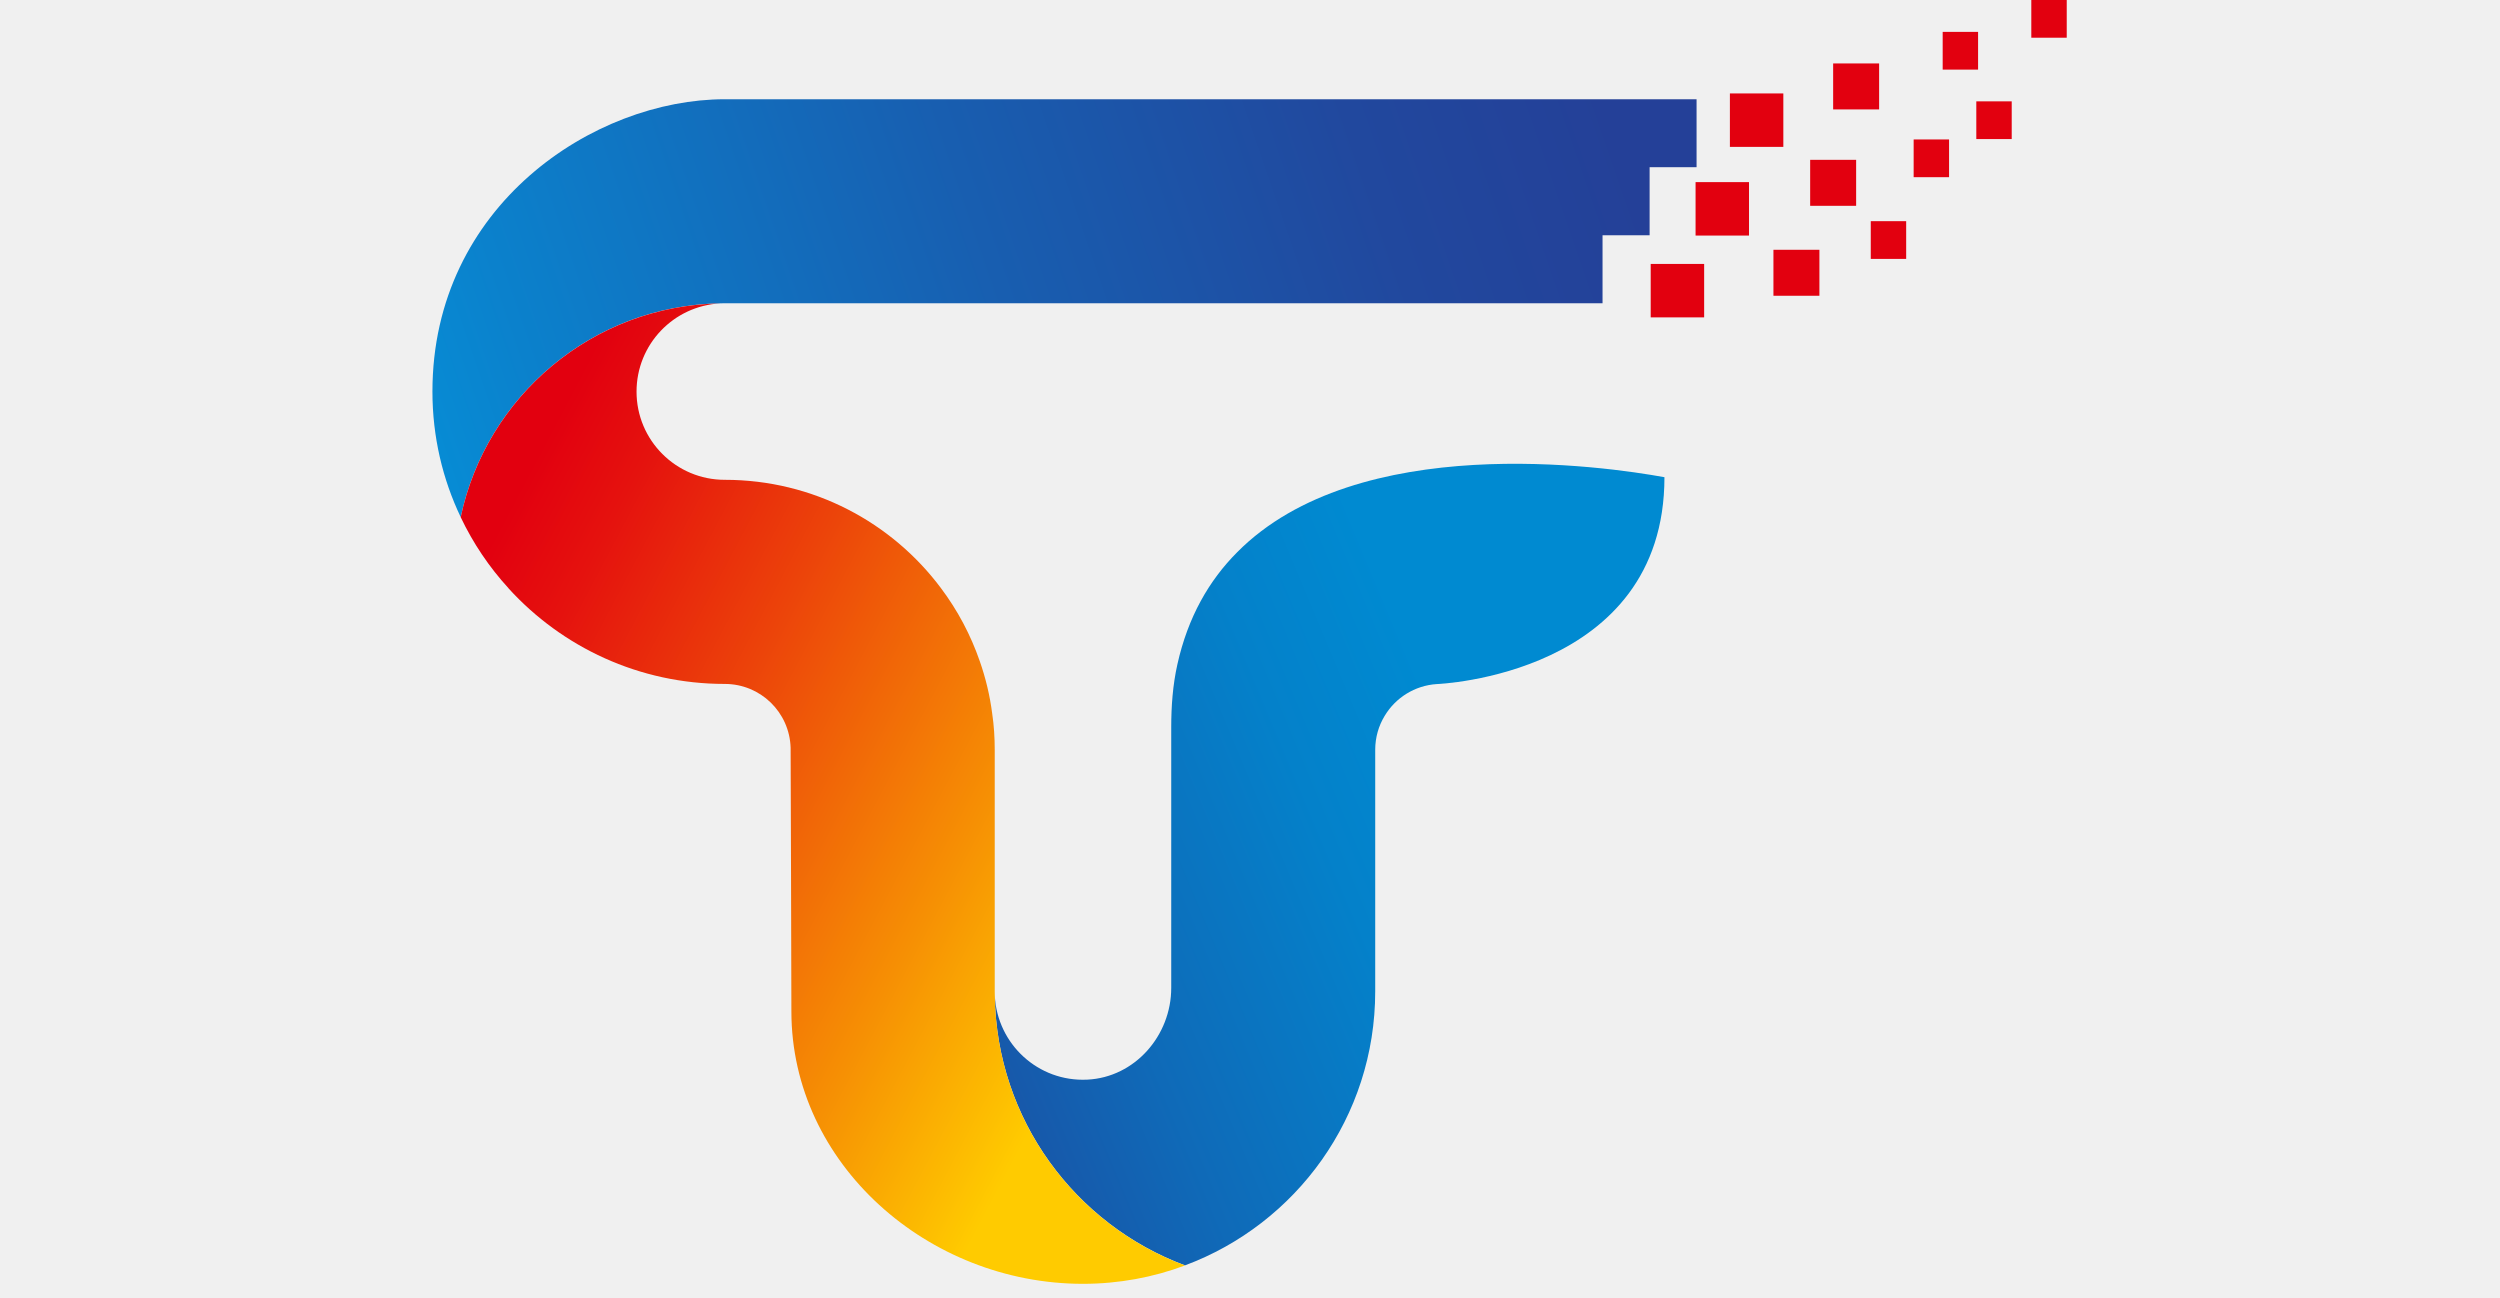
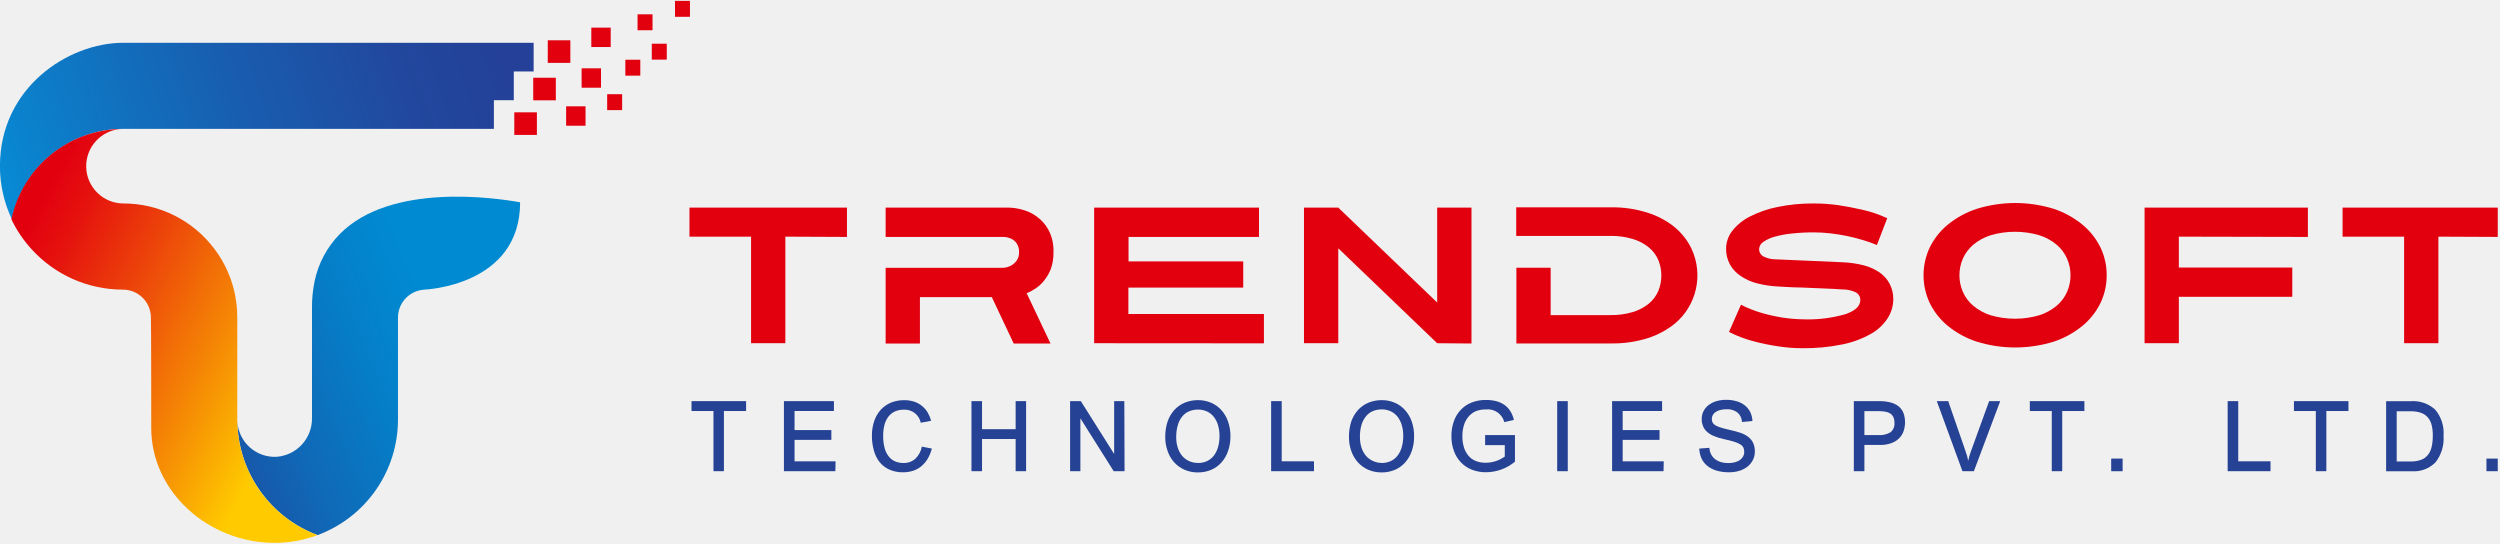
- <svg xmlns="http://www.w3.org/2000/svg" width="185" height="96" viewBox="0 0 185 96" fill="none">
-   <path fill-rule="evenodd" clip-rule="evenodd" d="M123.169 35.313C123.169 50.002 106.324 50.621 106.324 50.621C104.688 50.727 103.264 51.638 102.466 52.973C102.019 53.705 101.766 54.568 101.766 55.487V73.366C101.766 82.66 95.907 90.578 87.688 93.638C79.566 90.611 73.747 82.847 73.617 73.7C73.804 77.264 76.823 80.072 80.461 79.893C83.985 79.722 86.671 76.63 86.671 73.106V53.835C86.671 52.265 86.784 50.694 87.126 49.164C87.907 45.657 89.47 42.955 91.545 40.871C100.489 31.838 118.791 34.516 123.169 35.313Z" fill="url(#paint0_linear_1544_1727)" />
-   <path fill-rule="evenodd" clip-rule="evenodd" d="M125.546 7.344V12.373H122.071V17.41H118.588V22.44H53.631C53.517 22.44 53.403 22.44 53.297 22.448C43.841 22.602 35.98 29.332 34.092 38.268C32.749 35.452 32 32.303 32 28.974C32 15.205 43.963 7.344 53.631 7.344H125.546Z" fill="url(#paint1_linear_1544_1727)" />
-   <path fill-rule="evenodd" clip-rule="evenodd" d="M87.688 93.644C85.337 94.523 82.789 95.003 80.136 95.003C68.686 95.003 58.563 86.133 58.563 74.845C58.563 74.43 58.514 55.379 58.506 55.331C58.424 52.702 56.276 50.611 53.631 50.611C47.292 50.611 41.587 47.884 37.632 43.539V43.531C36.2 41.968 35.011 40.202 34.092 38.273C35.98 29.338 43.841 22.608 53.297 22.453C49.847 22.632 47.104 25.48 47.104 28.98C47.104 32.585 50.026 35.506 53.631 35.506C60.182 35.506 66.001 38.656 69.638 43.531C70.859 45.158 71.836 46.989 72.511 48.95C72.942 50.187 73.252 51.473 73.423 52.808C73.553 53.678 73.61 54.574 73.61 55.485V73.372C73.61 73.486 73.61 73.592 73.618 73.706C73.748 82.853 79.567 90.617 87.688 93.644Z" fill="url(#paint2_linear_1544_1727)" />
-   <path d="M131.967 6.914H128.012V10.869H131.967V6.914Z" fill="#E2000F" />
-   <path d="M129.427 13.477H125.472V17.432H129.427V13.477Z" fill="#E2000F" />
-   <path d="M126.107 19.531H122.152V23.486H126.107V19.531Z" fill="#E2000F" />
-   <path d="M134.636 18.484H131.234V21.886H134.636V18.484Z" fill="#E2000F" />
-   <path d="M137.354 11.828H133.952V15.23H137.354V11.828Z" fill="#E2000F" />
-   <path d="M139.055 4.695H135.653V8.097H139.055V4.695Z" fill="#E2000F" />
-   <path d="M144.231 10.32H141.61V13.112H144.231V10.32Z" fill="#E2000F" />
-   <path d="M146.378 2.359H143.758V5.151H146.378V2.359Z" fill="#E2000F" />
-   <path d="M148.867 7.5H146.247V10.291H148.867V7.5Z" fill="#E2000F" />
-   <path d="M152.938 0H150.317V2.791H152.938V0Z" fill="#E2000F" />
-   <path d="M141.057 16.367H138.437V19.159H141.057V16.367Z" fill="#E2000F" />
+ <svg xmlns="http://www.w3.org/2000/svg" width="446" height="97" viewBox="0 0 446 97" fill="none">
+   <g clip-path="url(#clip0_1601_6829)">
+     <path fill-rule="evenodd" clip-rule="evenodd" d="M92.79 36.093C92.79 51.093 75.64 51.673 75.64 51.673C74.84 51.729 74.066 51.977 73.382 52.394C72.698 52.812 72.124 53.388 71.71 54.074C71.243 54.846 70.997 55.731 71 56.633V74.823C71.003 79.317 69.631 83.703 67.067 87.393C64.503 91.083 60.871 93.899 56.66 95.463C52.51 93.916 48.925 91.153 46.372 87.534C43.818 83.916 42.417 79.611 42.35 75.183C42.394 76.058 42.611 76.914 42.987 77.705C43.363 78.495 43.892 79.203 44.542 79.79C45.192 80.376 45.951 80.828 46.776 81.12C47.601 81.412 48.475 81.539 49.35 81.493C51.087 81.361 52.708 80.57 53.881 79.282C55.054 77.993 55.69 76.305 55.66 74.564V54.953C55.642 53.358 55.796 51.766 56.12 50.203C56.775 47.012 58.337 44.078 60.62 41.754C69.66 32.563 88.33 35.283 92.79 36.093Z" fill="url(#paint0_linear_1601_6829)" />
+     <path fill-rule="evenodd" clip-rule="evenodd" d="M95.2 7.633V12.753H91.66V17.873H88.11V22.993H21.66C17.062 23.074 12.627 24.71 9.077 27.633C5.527 30.557 3.072 34.596 2.11 39.093C0.709 36.136 -0.015 32.905 -0.01 29.633C-0.01 15.633 12.16 7.633 21.99 7.633H95.2Z" fill="url(#paint1_linear_1601_6829)" />
+     <path fill-rule="evenodd" clip-rule="evenodd" d="M56.66 95.468C54.203 96.382 51.602 96.849 48.98 96.848C37.32 96.848 26.98 87.848 26.98 76.328C26.98 75.908 26.98 56.518 26.92 56.468C26.869 55.177 26.319 53.956 25.387 53.061C24.455 52.166 23.212 51.667 21.92 51.668C18.855 51.668 15.823 51.028 13.02 49.788C10.216 48.548 7.703 46.736 5.64 44.468C4.179 42.873 2.963 41.07 2.03 39.118C2.993 34.606 5.459 30.554 9.026 27.627C12.592 24.701 17.047 23.072 21.66 23.008C19.933 23.102 18.31 23.867 17.137 25.138C15.963 26.41 15.332 28.088 15.376 29.818C15.421 31.547 16.137 33.192 17.374 34.402C18.611 35.611 20.27 36.292 22 36.298C25.164 36.292 28.285 37.028 31.114 38.444C33.942 39.861 36.4 41.921 38.29 44.458C39.55 46.133 40.539 47.996 41.22 49.978C41.664 51.248 41.972 52.562 42.14 53.898C42.275 54.801 42.338 55.714 42.33 56.628V74.828C42.33 74.948 42.33 75.058 42.33 75.168C42.395 79.602 43.798 83.912 46.355 87.535C48.912 91.157 52.504 93.922 56.66 95.468Z" fill="url(#paint2_linear_1601_6829)" />
+     <path d="M101.75 7.188H97.72V11.217H101.75V7.188Z" fill="#E2000F" />
+     <path d="M99.16 13.867H95.13V17.897H99.16V13.867Z" fill="#E2000F" />
+     <path d="M95.78 20.039H91.75V24.069H95.78V20.039Z" fill="#E2000F" />
+     <path d="M104.46 18.969H101V22.429H104.46V18.969Z" fill="#E2000F" />
+     <path d="M107.22 12.188H103.76V15.648H107.22V12.188Z" fill="#E2000F" />
+     <path d="M108.95 4.93H105.49V8.39H108.95V4.93Z" fill="#E2000F" />
+     <path d="M114.23 10.656H111.56V13.496H114.23V10.656Z" fill="#E2000F" />
+     <path d="M116.41 2.555H113.74V5.395H116.41V2.555Z" fill="#E2000F" />
+     <path d="M118.95 7.797H116.28V10.637H118.95V7.797Z" fill="#E2000F" />
+     <path d="M123.09 0.156H120.42V2.996H123.09V0.156Z" fill="#E2000F" />
+     <path d="M110.99 16.805H108.32V19.645H110.99V16.805Z" fill="#E2000F" />
+     <path d="M133.103 73.326H129.147V84.061H127.282V73.326H123.367V71.562H133.103V73.326Z" fill="#264294" />
+     <path d="M149.027 84.061H139.852V71.562H148.772V73.326H141.748V76.721H148.313V78.474H141.748V82.297H149.067L149.027 84.061Z" fill="#264294" />
+     <path d="M166.244 80.026C166.085 80.635 165.848 81.22 165.541 81.769C165.254 82.272 164.885 82.723 164.45 83.105C164.019 83.485 163.516 83.776 162.972 83.961C162.371 84.163 161.74 84.263 161.106 84.257C160.277 84.274 159.453 84.114 158.69 83.788C158.011 83.488 157.411 83.034 156.937 82.462C156.464 81.858 156.117 81.165 155.917 80.424C155.663 79.549 155.54 78.642 155.55 77.732C155.538 76.813 155.687 75.899 155.989 75.031C156.246 74.293 156.652 73.617 157.182 73.043C157.69 72.505 158.309 72.084 158.996 71.809C159.727 71.526 160.506 71.384 161.29 71.391C161.902 71.382 162.511 71.472 163.094 71.656C163.592 71.817 164.055 72.07 164.46 72.4C164.865 72.726 165.21 73.119 165.48 73.563C165.755 74.034 165.97 74.537 166.122 75.061L164.267 75.418C164.127 74.736 163.748 74.126 163.199 73.698C162.649 73.27 161.965 73.052 161.27 73.084C160.716 73.072 160.167 73.18 159.659 73.4C159.205 73.61 158.807 73.924 158.497 74.317C158.172 74.754 157.934 75.249 157.793 75.775C157.631 76.415 157.553 77.072 157.559 77.732C157.544 78.471 157.63 79.208 157.814 79.924C157.956 80.471 158.205 80.984 158.548 81.433C158.847 81.814 159.235 82.115 159.679 82.309C160.144 82.505 160.643 82.602 161.147 82.595C161.94 82.63 162.714 82.356 163.308 81.83C163.903 81.248 164.305 80.497 164.46 79.679L166.244 80.026Z" fill="#264294" />
+     <path d="M183.055 84.061H181.19V78.321H175.196V84.061H173.31V71.562H175.196V76.568H181.19V71.562H183.055V84.061Z" fill="#264294" />
+     <path d="M200.621 84.061H198.684L192.74 74.631V84.061H190.905V71.562H192.822L198.765 80.992V71.562H200.58L200.621 84.061Z" fill="#264294" />
+     <path d="M213.71 71.383C214.519 71.372 215.322 71.532 216.065 71.852C216.765 72.152 217.391 72.601 217.9 73.167C218.427 73.761 218.829 74.454 219.083 75.206C219.377 76.055 219.522 76.948 219.511 77.847C219.522 78.738 219.377 79.625 219.083 80.467C218.832 81.22 218.43 81.914 217.9 82.505C217.394 83.076 216.767 83.525 216.065 83.821C215.32 84.133 214.518 84.289 213.71 84.279C212.876 84.292 212.048 84.125 211.284 83.79C210.585 83.48 209.959 83.025 209.449 82.454C208.927 81.861 208.532 81.167 208.287 80.416C208.009 79.63 207.871 78.802 207.879 77.969C207.864 77.02 208.009 76.076 208.307 75.176C208.568 74.425 208.974 73.733 209.5 73.137C210.016 72.579 210.645 72.138 211.345 71.842C212.095 71.534 212.899 71.378 213.71 71.383ZM213.71 82.597C214.261 82.605 214.807 82.493 215.311 82.271C215.78 82.057 216.192 81.736 216.514 81.333C216.858 80.888 217.117 80.384 217.278 79.845C217.463 79.198 217.559 78.529 217.564 77.857C217.575 77.167 217.482 76.48 217.288 75.818C217.127 75.272 216.86 74.763 216.503 74.319C216.179 73.921 215.768 73.604 215.301 73.392C214.814 73.172 214.285 73.061 213.751 73.065C213.21 73.06 212.673 73.161 212.171 73.361C211.691 73.558 211.268 73.869 210.937 74.268C210.563 74.719 210.289 75.244 210.132 75.808C209.923 76.523 209.823 77.265 209.836 78.01C209.829 78.635 209.922 79.258 210.112 79.855C210.271 80.382 210.53 80.874 210.876 81.302C211.211 81.701 211.628 82.021 212.099 82.24C212.598 82.472 213.141 82.59 213.69 82.587L213.71 82.597Z" fill="#264294" />
+     <path d="M234.415 84.061H226.77V71.562H228.655V82.297H234.415V84.061Z" fill="#264294" />
+     <path d="M246.475 71.383C247.288 71.371 248.094 71.531 248.84 71.852C249.537 72.152 250.16 72.601 250.665 73.168C251.195 73.761 251.6 74.454 251.858 75.206C252.149 76.056 252.29 76.949 252.276 77.847C252.29 78.738 252.149 79.624 251.858 80.467C251.604 81.219 251.202 81.912 250.675 82.506C250.17 83.076 249.543 83.525 248.84 83.821C248.092 84.134 247.287 84.29 246.475 84.279C245.644 84.291 244.82 84.124 244.059 83.79C243.36 83.48 242.734 83.025 242.224 82.455C241.703 81.859 241.305 81.166 241.052 80.416C240.783 79.628 240.649 78.801 240.654 77.969C240.641 77.022 240.782 76.078 241.072 75.176C241.336 74.424 241.745 73.732 242.275 73.137C242.791 72.579 243.42 72.138 244.12 71.842C244.867 71.535 245.668 71.379 246.475 71.383ZM246.475 82.597C247.029 82.605 247.578 82.493 248.086 82.271C248.553 82.054 248.964 81.733 249.289 81.333C249.633 80.889 249.893 80.384 250.053 79.845C250.241 79.188 250.337 78.509 250.339 77.826C250.35 77.137 250.257 76.449 250.064 75.787C249.898 75.243 249.632 74.735 249.279 74.289C248.955 73.891 248.543 73.573 248.076 73.361C247.586 73.141 247.053 73.029 246.516 73.035C245.978 73.029 245.445 73.129 244.946 73.331C244.465 73.524 244.04 73.836 243.712 74.238C243.339 74.691 243.062 75.214 242.897 75.777C242.692 76.493 242.595 77.235 242.611 77.979C242.606 78.604 242.696 79.226 242.877 79.825C243.043 80.351 243.306 80.841 243.651 81.272C243.986 81.67 244.403 81.99 244.875 82.21C245.367 82.451 245.907 82.58 246.455 82.587L246.475 82.597Z" fill="#264294" />
+     <path d="M270.268 82.362C268.813 83.573 266.982 84.24 265.089 84.248C264.231 84.26 263.379 84.104 262.581 83.79C261.846 83.504 261.181 83.063 260.634 82.495C260.08 81.909 259.653 81.215 259.38 80.456C259.073 79.614 258.921 78.722 258.932 77.826C258.918 76.935 259.059 76.048 259.35 75.206C259.604 74.45 260.013 73.755 260.552 73.167C261.087 72.584 261.746 72.128 262.479 71.832C263.309 71.501 264.196 71.338 265.089 71.352C267.831 71.352 269.503 72.535 270.084 74.91L268.372 75.308C268.184 74.589 267.742 73.963 267.126 73.546C266.511 73.129 265.765 72.951 265.028 73.045C264.41 73.031 263.795 73.146 263.223 73.381C262.717 73.614 262.273 73.963 261.929 74.4C261.566 74.835 261.301 75.343 261.154 75.889C260.973 76.508 260.883 77.15 260.889 77.795C260.875 78.486 260.972 79.174 261.174 79.834C261.342 80.381 261.619 80.887 261.99 81.323C262.338 81.727 262.779 82.041 263.274 82.24C263.826 82.456 264.415 82.563 265.007 82.556C266.245 82.558 267.451 82.17 268.453 81.445V79.406H264.946V77.612H270.268V82.362Z" fill="#264294" />
+     <path d="M279.689 84.061H277.803V71.562H279.689V84.061Z" fill="#264294" />
+     <path d="M296.774 84.061H287.599V71.562H296.519V73.326H289.485V76.721H296.06V78.474H289.485V82.297H296.814L296.774 84.061Z" fill="#264294" />
+     <path d="M310.771 75.284C310.759 74.965 310.682 74.651 310.546 74.362C310.409 74.073 310.215 73.814 309.976 73.602C309.407 73.171 308.7 72.961 307.988 73.011C307.645 73.008 307.303 73.046 306.968 73.123C306.674 73.191 306.392 73.305 306.132 73.46C305.91 73.6 305.722 73.788 305.582 74.01C305.466 74.217 305.401 74.449 305.39 74.686C305.38 74.923 305.424 75.159 305.521 75.376C305.644 75.581 305.815 75.753 306.02 75.876C306.343 76.053 306.685 76.194 307.04 76.294C307.448 76.426 307.978 76.559 308.62 76.701C309.262 76.844 309.853 77.007 310.394 77.18C310.896 77.337 311.371 77.571 311.801 77.874C312.189 78.153 312.507 78.52 312.728 78.944C312.968 79.446 313.084 79.999 313.065 80.555C313.071 81.07 312.955 81.58 312.728 82.043C312.505 82.498 312.184 82.897 311.79 83.216C311.358 83.556 310.867 83.815 310.343 83.98C309.739 84.17 309.11 84.263 308.477 84.255C307.708 84.269 306.942 84.166 306.204 83.95C305.601 83.774 305.04 83.479 304.552 83.083C304.115 82.722 303.766 82.265 303.533 81.748C303.301 81.201 303.169 80.618 303.146 80.025L304.96 79.892C304.971 80.314 305.083 80.726 305.286 81.095C305.465 81.431 305.716 81.723 306.02 81.951C306.329 82.176 306.674 82.345 307.04 82.451C307.452 82.563 307.877 82.618 308.304 82.614C308.703 82.623 309.101 82.575 309.486 82.471C309.81 82.393 310.117 82.258 310.394 82.074C310.628 81.907 310.823 81.692 310.965 81.442C311.106 81.19 311.176 80.905 311.169 80.616C311.176 80.362 311.131 80.108 311.036 79.872C310.917 79.629 310.729 79.427 310.496 79.291C310.145 79.08 309.768 78.915 309.374 78.801C308.885 78.648 308.253 78.496 307.478 78.322C306.866 78.197 306.268 78.009 305.694 77.762C305.251 77.579 304.844 77.32 304.491 76.997C304.184 76.718 303.949 76.368 303.808 75.978C303.652 75.593 303.575 75.18 303.584 74.764C303.577 74.288 303.682 73.817 303.89 73.388C304.098 72.965 304.398 72.592 304.766 72.297C305.179 71.98 305.645 71.738 306.143 71.584C306.731 71.405 307.343 71.319 307.957 71.329C308.585 71.321 309.21 71.406 309.813 71.584C310.343 71.728 310.839 71.977 311.27 72.318C311.676 72.636 312.007 73.04 312.239 73.5C312.48 74.004 312.616 74.552 312.637 75.111L310.771 75.284Z" fill="#264294" />
+     <path d="M330.722 71.563H335.309C335.997 71.554 336.683 71.639 337.348 71.818C337.87 71.954 338.357 72.201 338.775 72.542C339.145 72.865 339.429 73.275 339.601 73.735C339.948 74.766 339.948 75.883 339.601 76.915C339.433 77.393 339.161 77.828 338.806 78.19C338.411 78.574 337.938 78.869 337.419 79.056C336.765 79.287 336.074 79.397 335.381 79.382H332.608V84.062H330.722V71.563ZM332.608 77.619H335.166C335.905 77.669 336.642 77.491 337.277 77.109C337.52 76.906 337.711 76.647 337.832 76.354C337.953 76.061 338 75.743 337.97 75.427C337.981 75.077 337.914 74.729 337.776 74.407C337.65 74.147 337.456 73.926 337.216 73.765C336.94 73.6 336.635 73.49 336.318 73.439C335.924 73.374 335.525 73.344 335.126 73.347H332.608V77.619Z" fill="#264294" />
+     <path d="M356.839 71.562L352.14 84.061H350.101L345.523 71.562H347.562L350.702 80.635C350.702 80.799 350.804 80.931 350.845 81.053C350.886 81.176 350.916 81.308 350.947 81.431C350.988 81.547 351.019 81.666 351.039 81.787C351.039 81.91 351.069 82.042 351.13 82.185L351.314 81.431C351.385 81.186 351.467 80.921 351.569 80.635L354.862 71.562H356.839Z" fill="#264294" />
+     <path d="M371.856 73.326H367.9V84.061H366.035V73.326H362.12V71.562H371.856V73.326Z" fill="#264294" />
+     <path d="M376.637 84.066V81.812H378.676V84.066H376.637Z" fill="#264294" />
+     <path d="M405.06 84.061H397.414V71.562H399.3V82.297H405.06V84.061Z" fill="#264294" />
+     <path d="M418.965 73.326H415.02V84.061H413.144V73.326H409.239V71.562H418.965V73.326Z" fill="#264294" />
+     <path d="M425.684 71.572H430.047C430.848 71.51 431.654 71.613 432.413 71.876C433.173 72.14 433.87 72.557 434.461 73.102C435.536 74.401 436.063 76.069 435.929 77.75C436.054 79.446 435.545 81.128 434.502 82.47C433.949 83.032 433.281 83.466 432.543 83.742C431.805 84.019 431.016 84.131 430.23 84.071H425.684V71.572ZM427.57 82.328H430.047C430.666 82.343 431.284 82.249 431.872 82.052C432.353 81.884 432.779 81.588 433.105 81.196C433.444 80.776 433.681 80.285 433.798 79.758C433.949 79.09 434.021 78.405 434.012 77.72C434.026 77.032 433.943 76.346 433.768 75.681C433.625 75.177 433.362 74.716 433.003 74.335C432.652 73.983 432.217 73.727 431.739 73.591C431.165 73.431 430.571 73.355 429.975 73.367H427.57V82.328Z" fill="#264294" />
+     <path d="M443.583 84.066V81.812H445.622V84.066H443.583Z" fill="#264294" />
+     <path d="M140.106 42.218V61.23H133.99V42.218H123V37.039H151.096V42.269L140.106 42.218Z" fill="#E2000F" />
+     <path d="M186.42 49.853C186.896 49.238 187.268 48.55 187.521 47.815C187.819 46.907 187.96 45.956 187.939 45.001C187.997 43.625 187.695 42.258 187.062 41.035C186.548 40.079 185.823 39.253 184.942 38.619C184.151 38.046 183.258 37.627 182.312 37.386C181.557 37.179 180.78 37.062 179.998 37.039H157.998V42.269H179.039C179.294 42.275 179.547 42.309 179.794 42.371C180.123 42.451 180.436 42.585 180.721 42.768C181.038 42.983 181.3 43.269 181.486 43.604C181.712 44.034 181.821 44.516 181.802 45.001C181.82 45.485 181.696 45.963 181.445 46.377C181.233 46.711 180.956 46.999 180.63 47.223C180.346 47.416 180.032 47.56 179.702 47.651C179.487 47.718 179.264 47.759 179.039 47.774H157.998V61.281H164.115V53.004H176.939L180.844 61.281H187.409L183.158 52.31C183.765 52.062 184.342 51.747 184.881 51.372C185.475 50.956 185.995 50.442 186.42 49.853Z" fill="#E2000F" />
+     <path d="M195.196 61.23V37.039H224.607V42.269H201.333V46.632H221.794V51.311H201.303V56.021H225.484V61.251L195.196 61.23Z" fill="#E2000F" />
+     <path d="M256.394 61.23L238.748 44.297V61.23H232.631V37.039H238.748L256.394 53.972V37.039H262.511V61.281L256.394 61.23Z" fill="#E2000F" />
+     <path d="M301.779 44.399C301.382 43.553 300.878 42.762 300.28 42.044C299.827 41.494 299.322 40.988 298.772 40.535C297.338 39.376 295.699 38.497 293.939 37.946C291.817 37.273 289.6 36.949 287.374 36.987H270.492V42.085H287.242C288.622 42.058 289.998 42.247 291.319 42.645C292.356 42.954 293.323 43.463 294.164 44.144C294.895 44.751 295.471 45.523 295.846 46.397C296.566 48.161 296.566 50.138 295.846 51.902C295.471 52.775 294.895 53.547 294.164 54.155C293.321 54.835 292.355 55.347 291.319 55.664C289.997 56.057 288.621 56.243 287.242 56.214H276.639V47.763H270.523V61.27H287.405C289.63 61.307 291.846 60.987 293.97 60.322C295.728 59.763 297.367 58.882 298.802 57.723C300.685 56.148 301.999 53.998 302.542 51.604C303.085 49.21 302.828 46.704 301.809 44.47L301.779 44.399Z" fill="#E2000F" />
+     <path d="M337.765 53.395C337.753 54.6 337.4 55.777 336.746 56.789C335.989 57.948 334.96 58.903 333.748 59.572C332.16 60.464 330.439 61.097 328.651 61.448C326.303 61.926 323.911 62.151 321.515 62.121C320.054 62.12 318.595 62.004 317.152 61.774C315.73 61.565 314.321 61.275 312.931 60.908C311.381 60.512 309.88 59.945 308.456 59.216L310.587 54.363C311.818 54.993 313.109 55.498 314.44 55.872C315.593 56.2 316.764 56.459 317.947 56.647C319.128 56.834 320.32 56.939 321.515 56.963C324.145 57.075 326.776 56.759 329.304 56.025C331.016 55.403 331.873 54.587 331.873 53.568C331.89 53.279 331.822 52.992 331.68 52.74C331.537 52.489 331.324 52.284 331.067 52.151C330.293 51.789 329.445 51.611 328.59 51.631L327.142 51.539L324.543 51.427L321.128 51.284C319.874 51.284 318.569 51.182 317.223 51.111C315.968 51.054 314.721 50.87 313.502 50.56C312.456 50.297 311.463 49.855 310.566 49.256C309.773 48.736 309.113 48.038 308.64 47.217C308.155 46.334 307.912 45.339 307.936 44.332C307.947 43.192 308.334 42.089 309.037 41.192C309.882 40.117 310.954 39.243 312.177 38.633C313.742 37.836 315.409 37.26 317.132 36.92C319.272 36.484 321.452 36.276 323.636 36.298C325.085 36.301 326.533 36.403 327.968 36.604C329.222 36.788 330.619 37.053 332.168 37.4C333.724 37.747 335.238 38.26 336.684 38.929L334.839 43.71C334.039 43.379 333.223 43.089 332.393 42.843C331.489 42.565 330.541 42.32 329.548 42.109C328.529 41.906 327.51 41.742 326.551 41.63C325.583 41.519 324.61 41.461 323.636 41.457C322.338 41.45 321.042 41.515 319.752 41.651C318.693 41.748 317.646 41.939 316.622 42.221C315.895 42.413 315.205 42.727 314.583 43.149C314.365 43.282 314.183 43.465 314.052 43.684C313.921 43.902 313.844 44.149 313.829 44.403C313.817 44.677 313.882 44.948 314.018 45.186C314.153 45.424 314.352 45.619 314.593 45.749C315.299 46.101 316.078 46.279 316.867 46.269L321.576 46.473L328.763 46.789C330.03 46.84 331.287 47.025 332.515 47.339C333.523 47.601 334.479 48.035 335.339 48.624C336.095 49.146 336.711 49.846 337.133 50.663C337.562 51.508 337.779 52.446 337.765 53.395Z" fill="#E2000F" />
+     <path d="M375.832 49.104C375.842 50.822 375.462 52.52 374.721 54.069C373.948 55.644 372.846 57.035 371.489 58.147C369.975 59.384 368.247 60.334 366.392 60.95C361.916 62.337 357.125 62.337 352.65 60.95C350.776 60.34 349.031 59.389 347.502 58.147C346.144 57.035 345.042 55.644 344.27 54.069C343.538 52.516 343.158 50.821 343.158 49.104C343.158 47.388 343.538 45.692 344.27 44.14C345.042 42.565 346.144 41.174 347.502 40.062C349.031 38.819 350.776 37.869 352.65 37.258C357.125 35.872 361.916 35.872 366.392 37.258C368.247 37.875 369.975 38.825 371.489 40.062C372.846 41.174 373.948 42.565 374.721 44.14C375.462 45.689 375.842 47.387 375.832 49.104ZM369.379 49.104C369.384 48.087 369.175 47.08 368.767 46.148C368.348 45.193 367.717 44.346 366.922 43.671C366.009 42.903 364.952 42.324 363.813 41.968C360.977 41.139 357.963 41.139 355.127 41.968C353.988 42.324 352.931 42.903 352.018 43.671C351.222 44.346 350.591 45.193 350.172 46.148C349.769 47.081 349.561 48.088 349.561 49.104C349.561 50.121 349.769 51.127 350.172 52.061C350.591 53.016 351.222 53.863 352.018 54.538C352.934 55.302 353.99 55.88 355.127 56.24C357.963 57.07 360.977 57.07 363.813 56.24C364.95 55.88 366.006 55.302 366.922 54.538C367.717 53.863 368.348 53.016 368.767 52.061C369.175 51.129 369.384 50.122 369.379 49.104Z" fill="#E2000F" />
+     <path d="M388.707 42.218V47.723H408.943V52.953H388.707V61.23H382.591V37.039H411.726V42.269L388.707 42.218Z" fill="#E2000F" />
+     <path d="M435.01 42.218V61.23H428.893V42.218H417.914V37.039H446V42.269L435.01 42.218Z" fill="#E2000F" />
+   </g>
  <defs>
-     <linearGradient id="paint0_linear_1544_1727" x1="118.388" y1="54.471" x2="45.66" y2="84.939" gradientUnits="userSpaceOnUse">
-       <stop offset="0.131" stop-color="#008AD1" />
-       <stop offset="0.274" stop-color="#0481CA" />
-       <stop offset="0.504" stop-color="#0F6AB8" />
-       <stop offset="0.788" stop-color="#20459B" />
+     <linearGradient id="paint0_linear_1601_6829" x1="87.92" y1="55.593" x2="13.9" y2="86.603" gradientUnits="userSpaceOnUse">
+       <stop offset="0.13" stop-color="#008AD1" />
+       <stop offset="0.27" stop-color="#0481CA" />
+       <stop offset="0.5" stop-color="#0F6AB8" />
+       <stop offset="0.79" stop-color="#20459B" />
      <stop offset="1" stop-color="#2F2482" />
    </linearGradient>
-     <linearGradient id="paint1_linear_1544_1727" x1="11.191" y1="40.144" x2="135.437" y2="-2.679" gradientUnits="userSpaceOnUse">
-       <stop offset="0.057" stop-color="#009DE2" />
-       <stop offset="0.234" stop-color="#0B81CC" />
-       <stop offset="0.499" stop-color="#185EB0" />
-       <stop offset="0.716" stop-color="#21489E" />
-       <stop offset="0.856" stop-color="#244098" />
+     <linearGradient id="paint1_linear_1601_6829" x1="-21.19" y1="41.013" x2="105.27" y2="-2.567" gradientUnits="userSpaceOnUse">
+       <stop offset="0.06" stop-color="#009DE2" />
+       <stop offset="0.23" stop-color="#0B81CC" />
+       <stop offset="0.5" stop-color="#185EB0" />
+       <stop offset="0.72" stop-color="#21489E" />
+       <stop offset="0.86" stop-color="#244098" />
    </linearGradient>
-     <linearGradient id="paint2_linear_1544_1727" x1="34.681" y1="43.285" x2="83.862" y2="69.233" gradientUnits="userSpaceOnUse">
+     <linearGradient id="paint2_linear_1601_6829" x1="2.72" y1="44.208" x2="52.78" y2="70.618" gradientUnits="userSpaceOnUse">
      <stop stop-color="#E2000F" />
-       <stop offset="0.127" stop-color="#E5120E" />
-       <stop offset="0.382" stop-color="#EC430A" />
+       <stop offset="0.13" stop-color="#E5120E" />
+       <stop offset="0.38" stop-color="#EC430A" />
      <stop offset="0.74" stop-color="#F68F04" />
      <stop offset="1" stop-color="#FFCB00" />
    </linearGradient>
+     <clipPath id="clip0_1601_6829">
+       <rect width="445.6" height="96.69" fill="white" transform="translate(0 0.15625)" />
+     </clipPath>
  </defs>
</svg>
